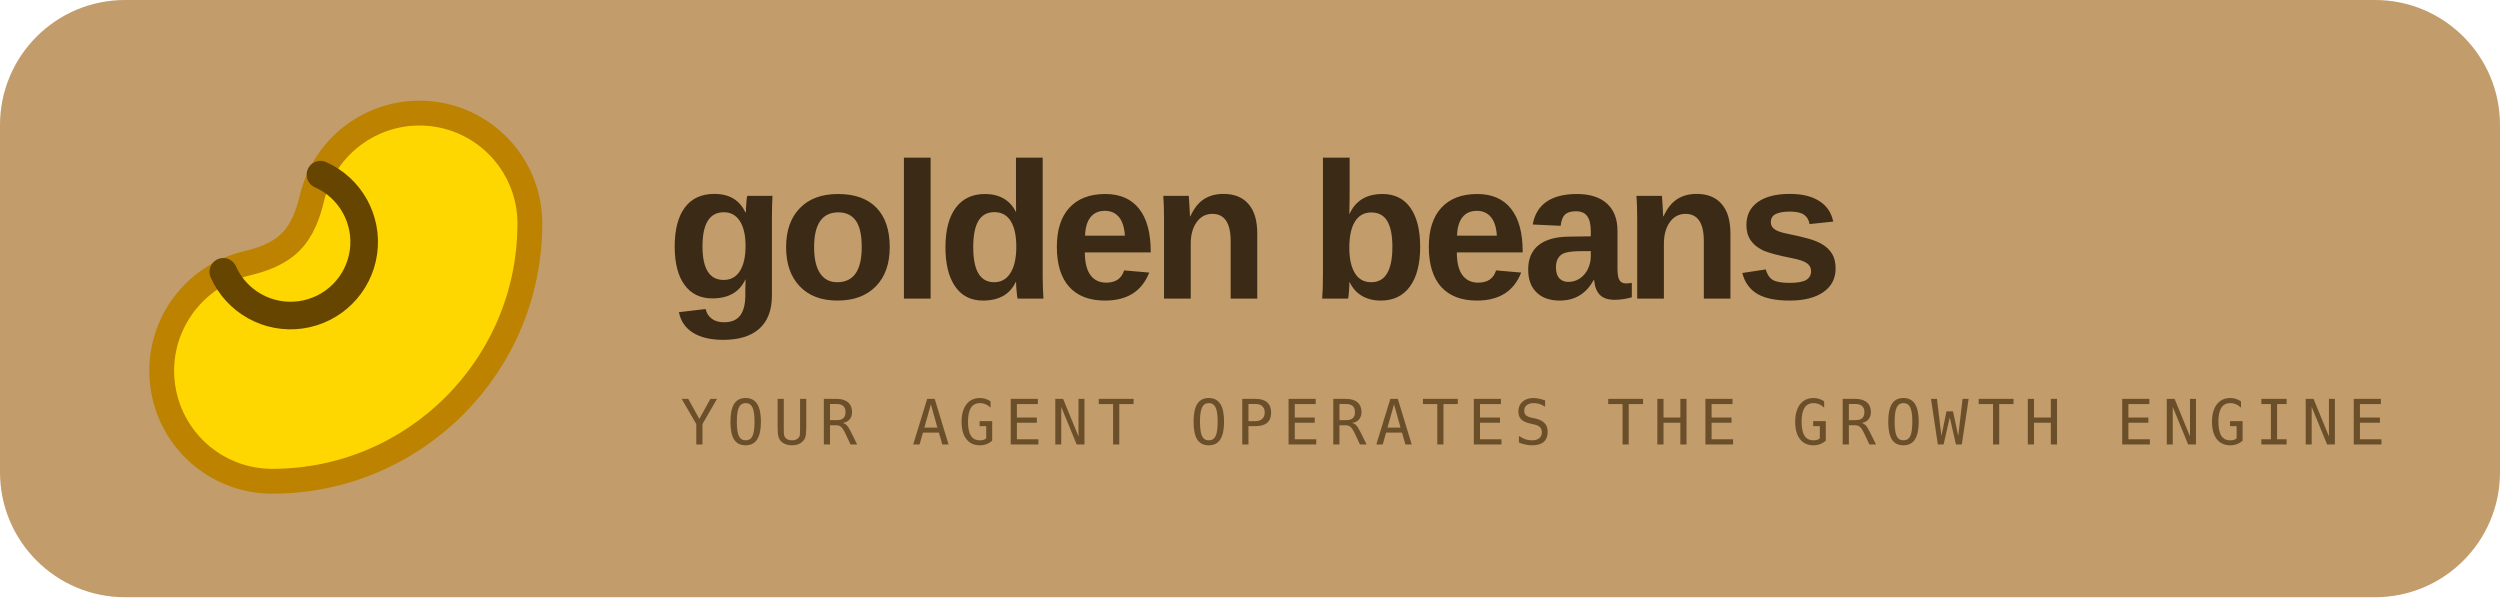
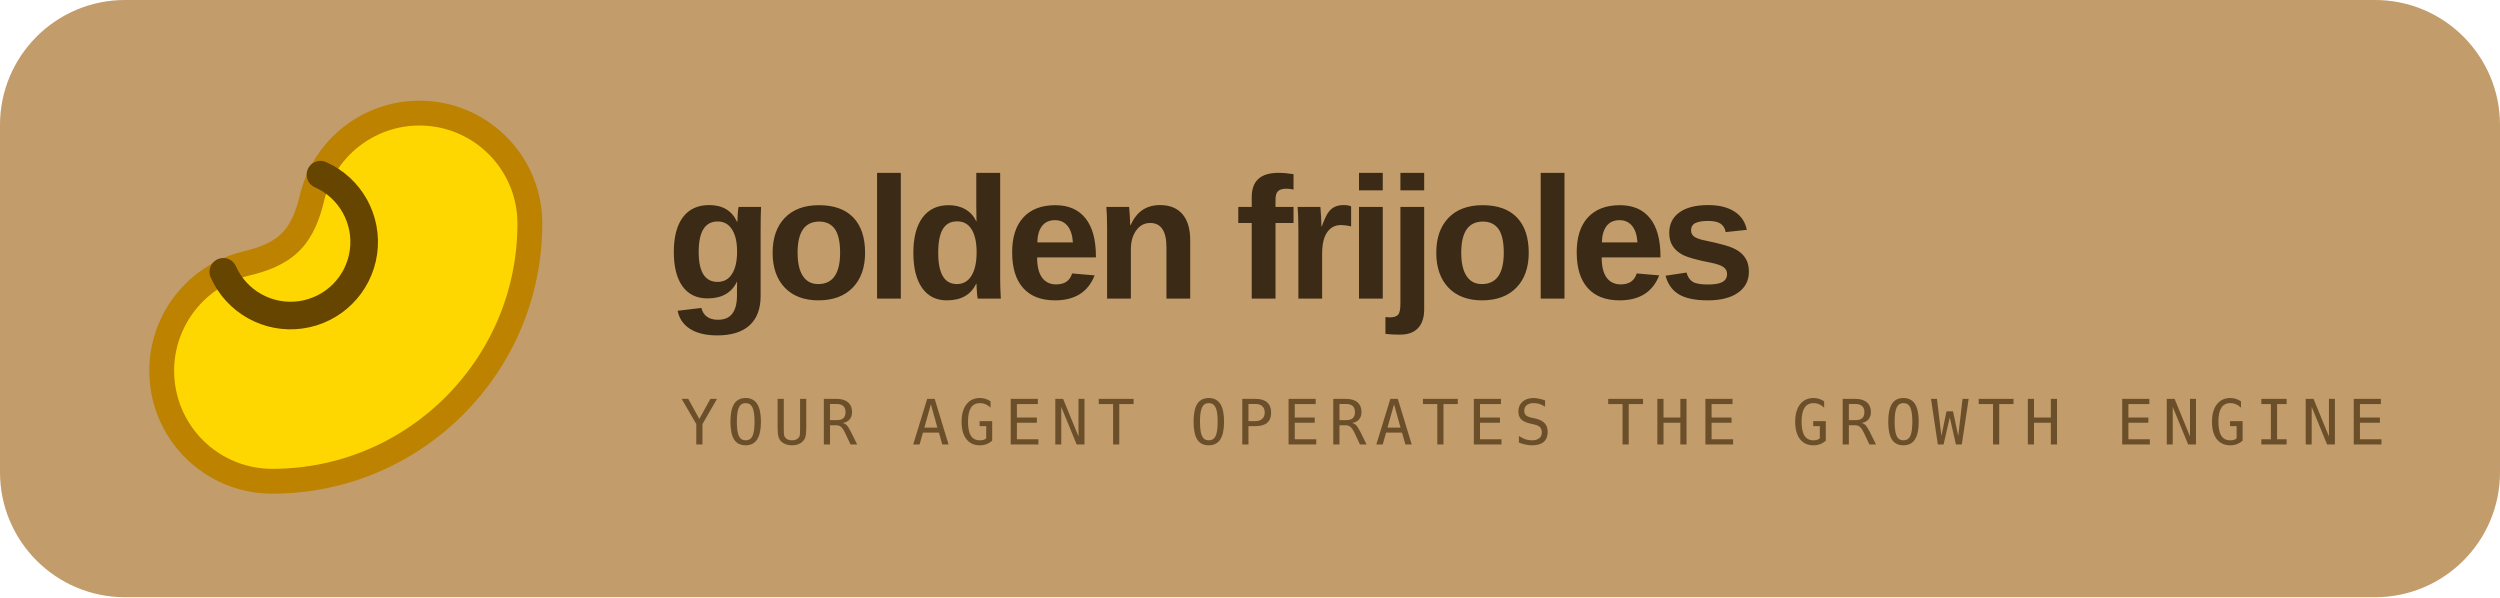
<svg xmlns="http://www.w3.org/2000/svg" viewBox="0 0 360 86" role="img" aria-labelledby="title">
  <rect width="360" height="86" rx="18" fill="#C29C6A" />
  <g transform="translate(18 11) scale(2.65)" stroke-linecap="round" stroke-linejoin="round">
    <path d="M10.165 6.598C9.954 7.478 9.64 8.36 9 9c-.64.64-1.521.954-2.402 1.165A6 6 0 0 0 8 22c7.732 0 14-6.268 14-14a6 6 0 0 0-11.835-1.402Z" fill="#FFD700" stroke="#BC8200" stroke-width="1.35" />
    <path d="M5.341 10.62a4 4 0 1 0 5.279-5.28" fill="none" stroke="#664500" stroke-width="1.5" />
  </g>
-   <text x="96" y="43" fill="#3A2A16" font-family="Arial, sans-serif" font-size="28" font-weight="800" letter-spacing="-1">golden beans</text>
+   <text x="96" y="43" fill="#3A2A16" font-family="Arial, sans-serif" font-size="25" font-weight="800" letter-spacing="-1">golden frijoles</text>
  <text x="98" y="64" fill="#6B4F2A" font-family="monospace" font-size="9" letter-spacing="1.25">YOUR AGENT OPERATES THE GROWTH ENGINE</text>
</svg>
